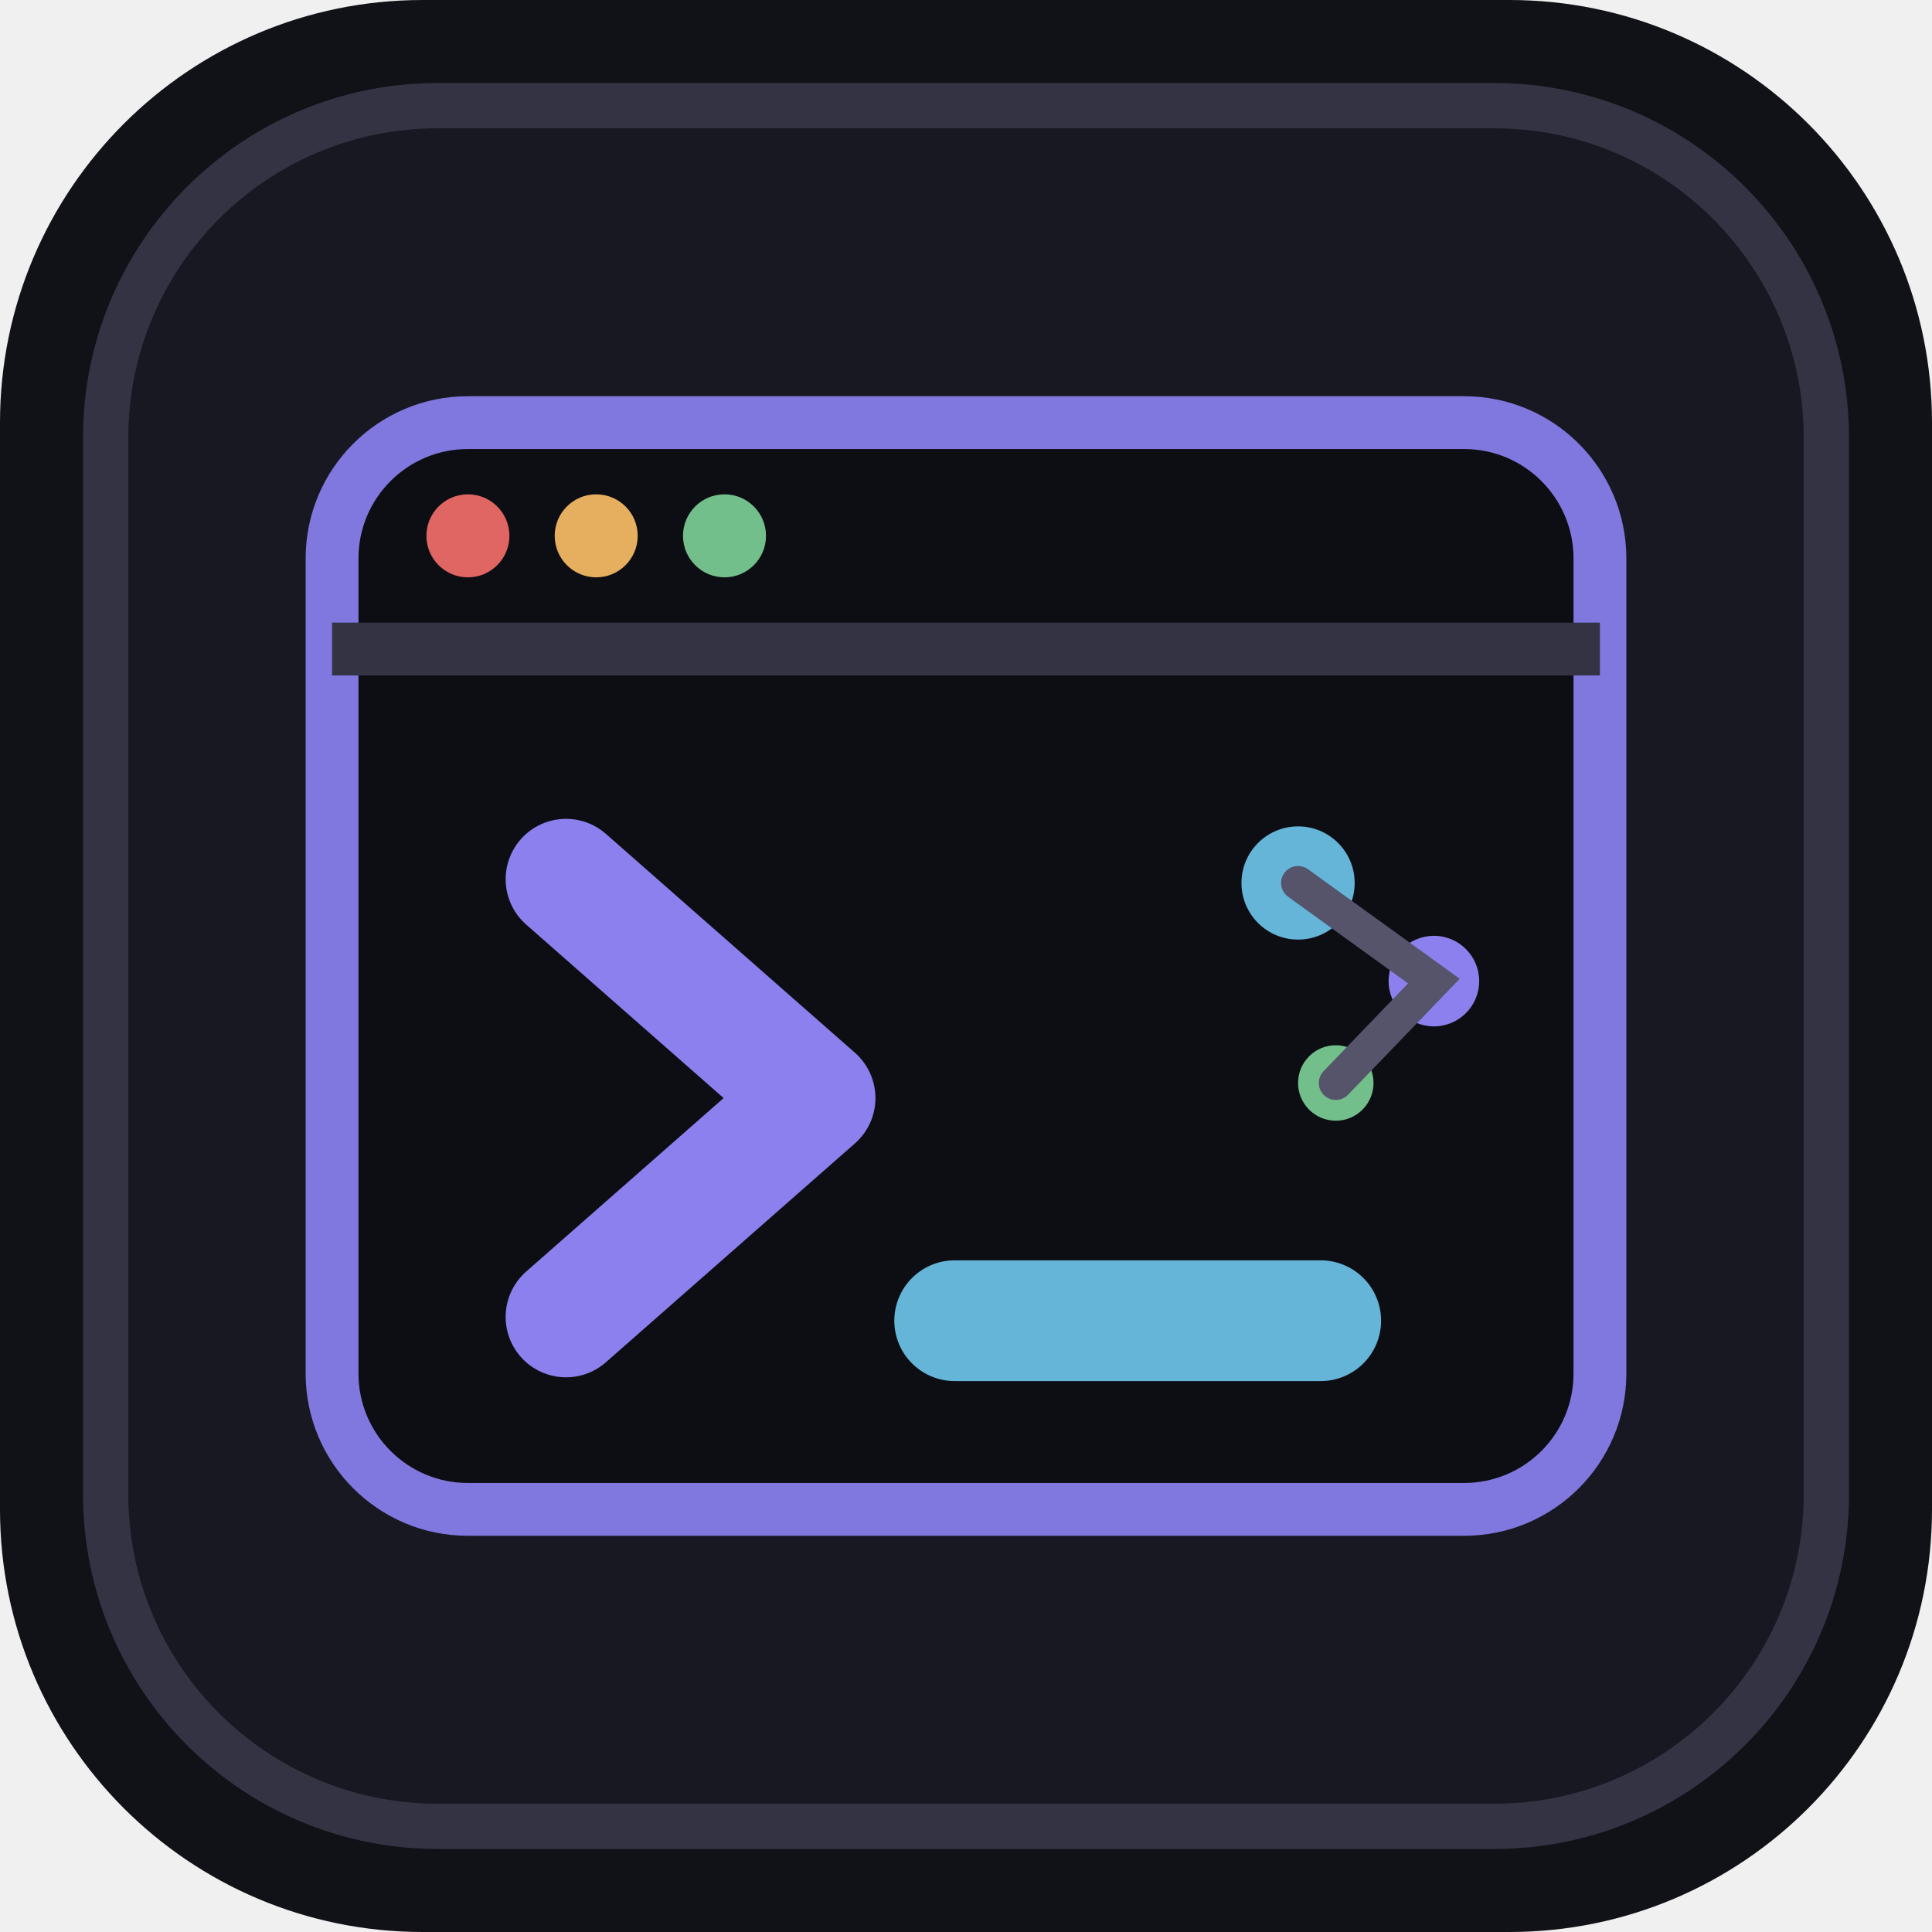
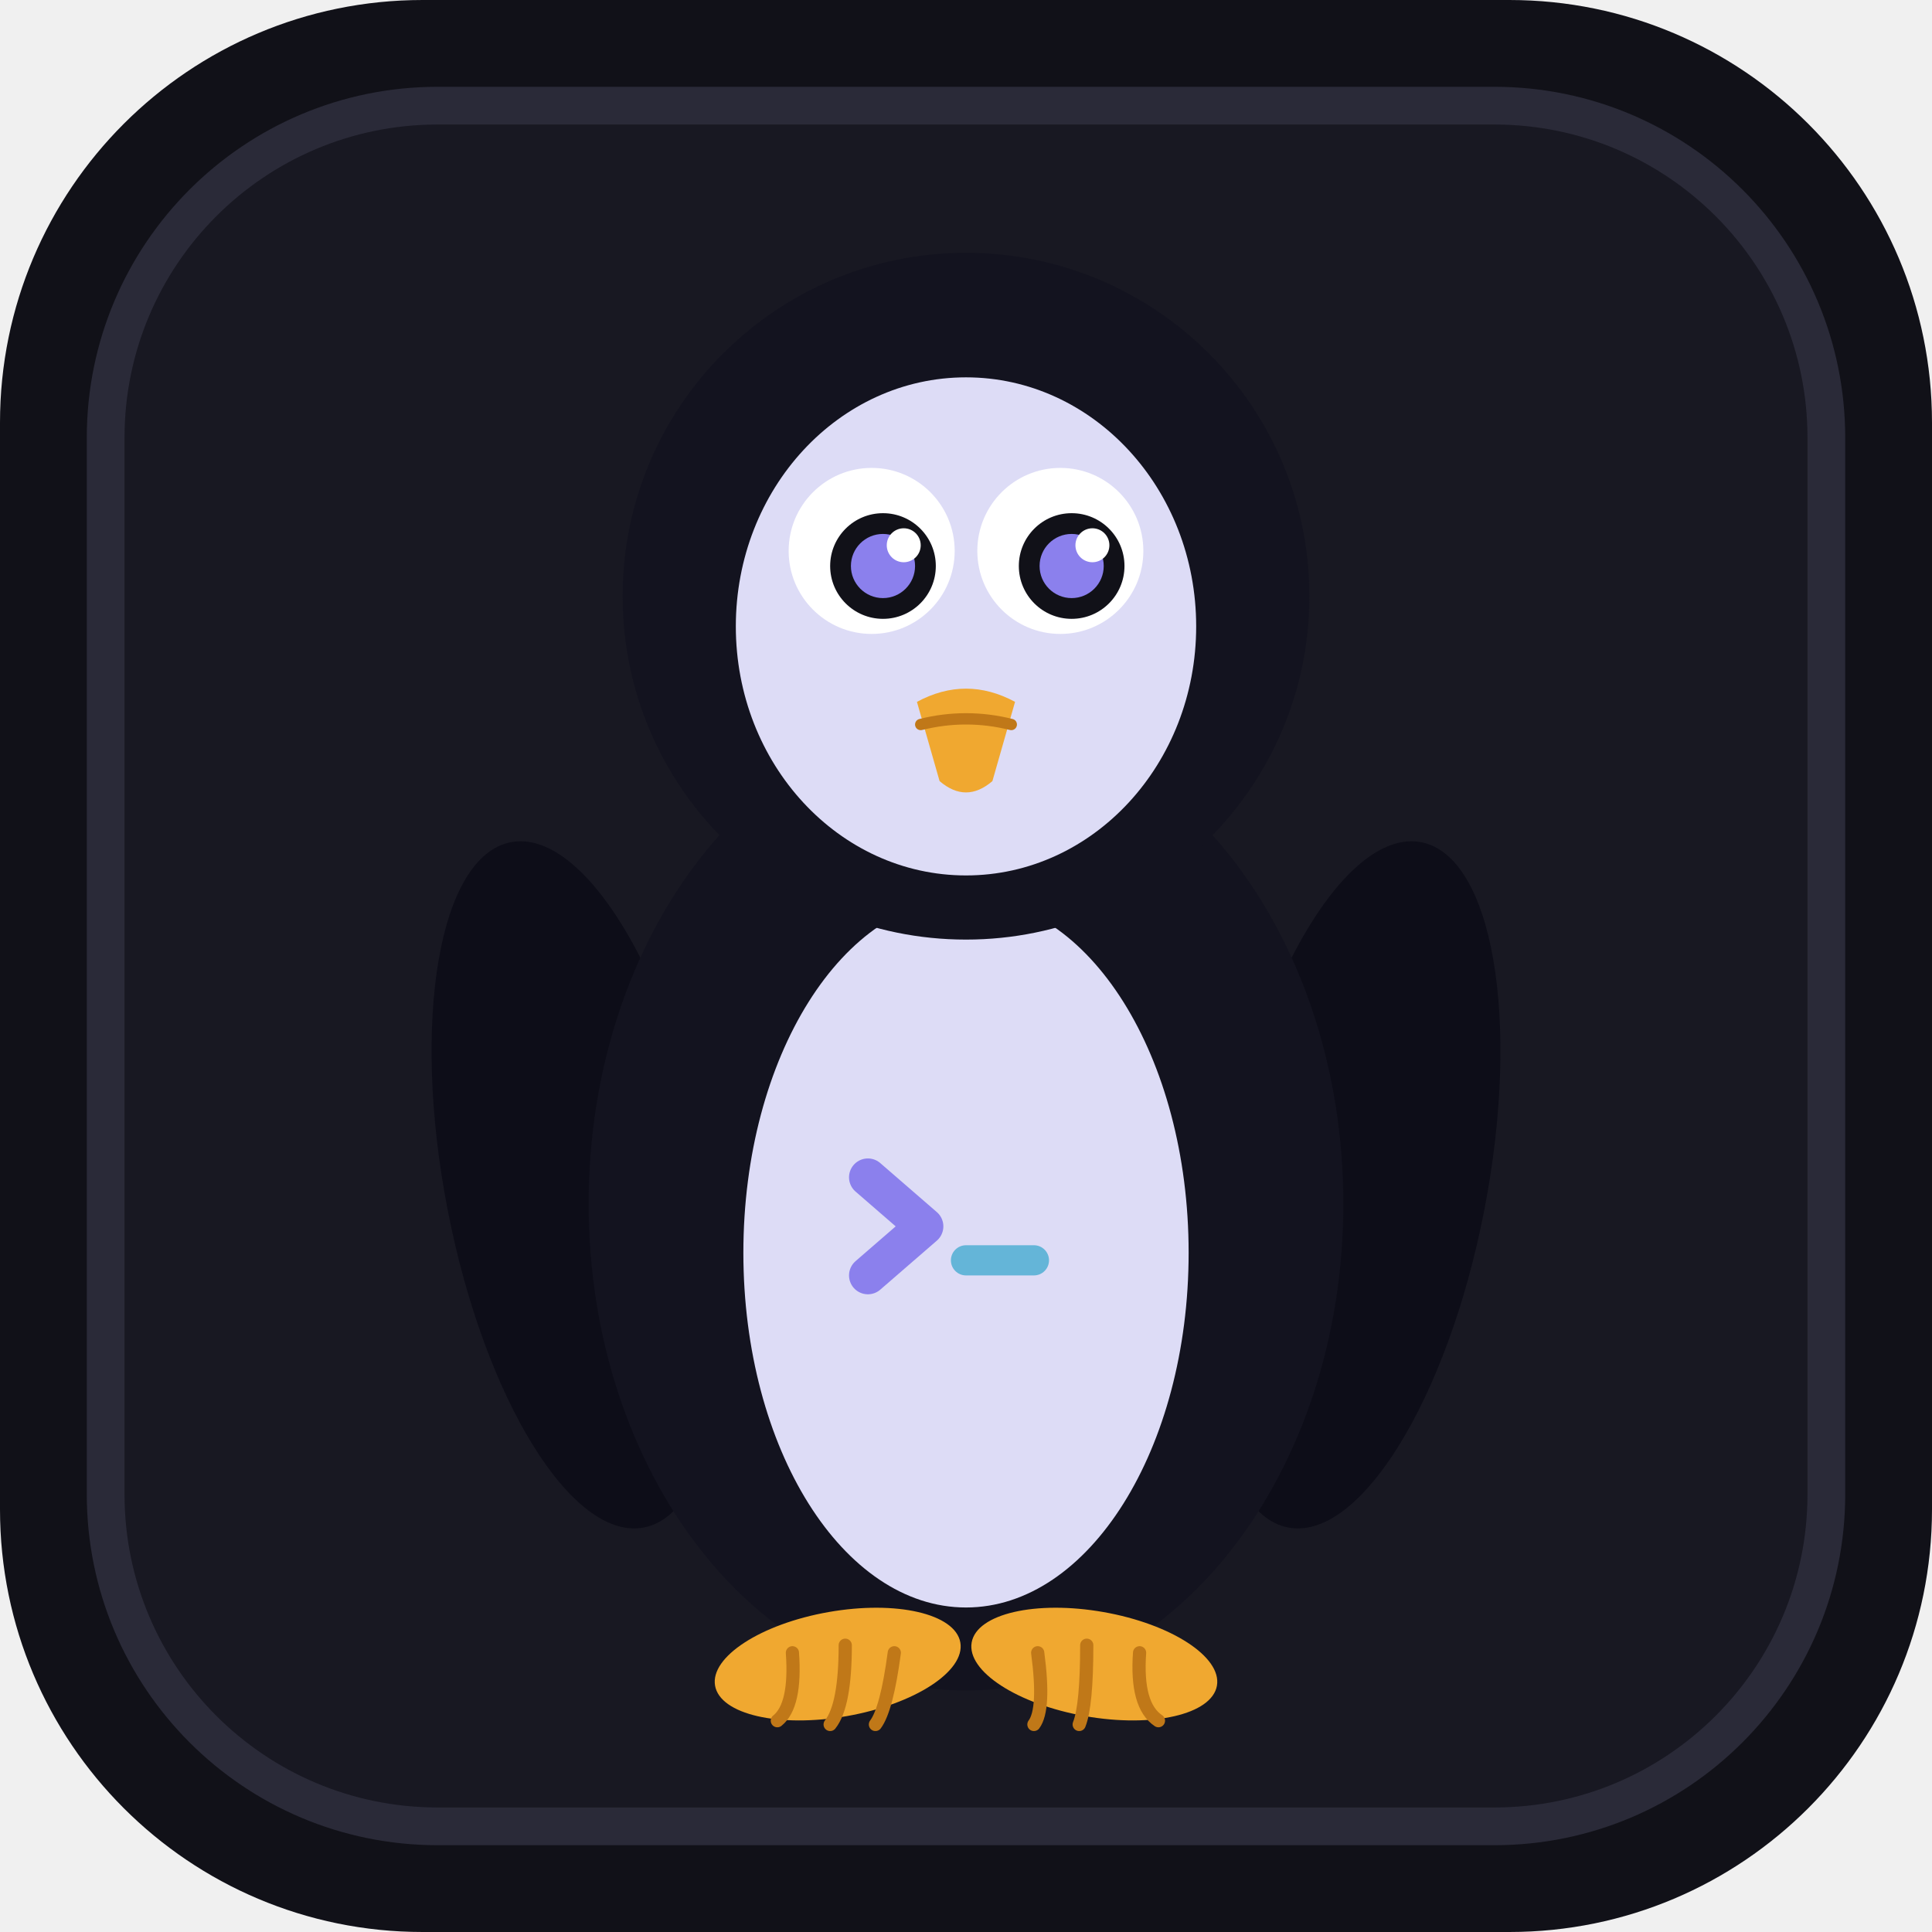
<svg xmlns="http://www.w3.org/2000/svg" viewBox="0 0 1024 1024">
  <rect width="1024" height="1024" rx="224" fill="#111118" />
-   <rect x="56" y="56" width="912" height="912" rx="176" fill="#181822" stroke="#333344" stroke-width="24" />
-   <rect x="176" y="224" width="672" height="576" rx="72" fill="#0d0d14" stroke="#8178df" stroke-width="28" />
-   <path d="M176 344h672" stroke="#333344" stroke-width="28" />
-   <circle cx="248" cy="284" r="22" fill="#df6662" />
-   <circle cx="316" cy="284" r="22" fill="#e6ae5f" />
-   <circle cx="384" cy="284" r="22" fill="#72bf8b" />
-   <path d="M300 466l132 116-132 116" fill="none" stroke="#8b80ed" stroke-linecap="round" stroke-linejoin="round" stroke-width="64" />
-   <path d="M506 700h194" fill="none" stroke="#64b5d8" stroke-linecap="round" stroke-width="64" />
-   <circle cx="688" cy="468" r="30" fill="#64b5d8" />
-   <circle cx="760" cy="520" r="24" fill="#8b80ed" />
-   <circle cx="708" cy="574" r="20" fill="#72bf8b" />
-   <path d="M688 468l72 52-52 54" fill="none" stroke="#55546b" stroke-linecap="round" stroke-width="18" />
+   <rect x="56" y="56" width="912" height="912" rx="176" fill="#181822" stroke="#2a2a38" stroke-width="20" />
+   <ellipse cx="306" cy="628" rx="70" ry="185" fill="#0d0d18" transform="rotate(-11, 306, 628)" />
+   <ellipse cx="718" cy="628" rx="70" ry="185" fill="#0d0d18" transform="rotate(11, 718, 628)" />
+   <ellipse cx="512" cy="638" rx="200" ry="258" fill="#13131f" />
+   <ellipse cx="512" cy="664" rx="118" ry="188" fill="#dddcf6" />
+   <circle cx="512" cy="316" r="182" fill="#13131f" />
+   <ellipse cx="512" cy="332" rx="122" ry="132" fill="#dddcf6" />
+   <circle cx="462" cy="292" r="44" fill="white" />
+   <circle cx="562" cy="292" r="44" fill="white" />
+   <circle cx="468" cy="300" r="28" fill="#111118" />
+   <circle cx="568" cy="300" r="28" fill="#111118" />
+   <circle cx="468" cy="300" r="17" fill="#8b80ed" />
+   <circle cx="568" cy="300" r="17" fill="#8b80ed" />
+   <circle cx="479" cy="289" r="9" fill="white" />
+   <circle cx="579" cy="289" r="9" fill="white" />
+   <path d="M 486 372 Q 512 358 538 372 L 526 414 Q 512 426 498 414 Z" fill="#f0a830" />
+   <path d="M 488 384 Q 512 378 536 384" fill="none" stroke="#c07818" stroke-width="6" stroke-linecap="round" />
+   <path d="M 460 624 L 490 650 L 460 676" fill="none" stroke="#8b80ed" stroke-width="20" stroke-linecap="round" stroke-linejoin="round" />
+   <rect x="504" y="660" width="52" height="16" rx="8" fill="#64b5d8" />
+   <ellipse cx="444" cy="882" rx="66" ry="28" fill="#f0a830" transform="rotate(-10, 444, 882)" />
+   <ellipse cx="580" cy="882" rx="66" ry="28" fill="#f0a830" transform="rotate(10, 580, 882)" />
+   <path d="M 420 876 Q 422 904 412 912" fill="none" stroke="#c07818" stroke-width="7" stroke-linecap="round" />
+   <path d="M 448 872 Q 448 904 440 914" fill="none" stroke="#c07818" stroke-width="7" stroke-linecap="round" />
+   <path d="M 474 876 Q 470 906 464 914" fill="none" stroke="#c07818" stroke-width="7" stroke-linecap="round" />
+   <path d="M 550 876 Q 554 906 548 914" fill="none" stroke="#c07818" stroke-width="7" stroke-linecap="round" />
+   <path d="M 576 872 Q 576 904 572 914" fill="none" stroke="#c07818" stroke-width="7" stroke-linecap="round" />
+   <path d="M 604 876 Q 602 904 614 912" fill="none" stroke="#c07818" stroke-width="7" stroke-linecap="round" />
</svg>
